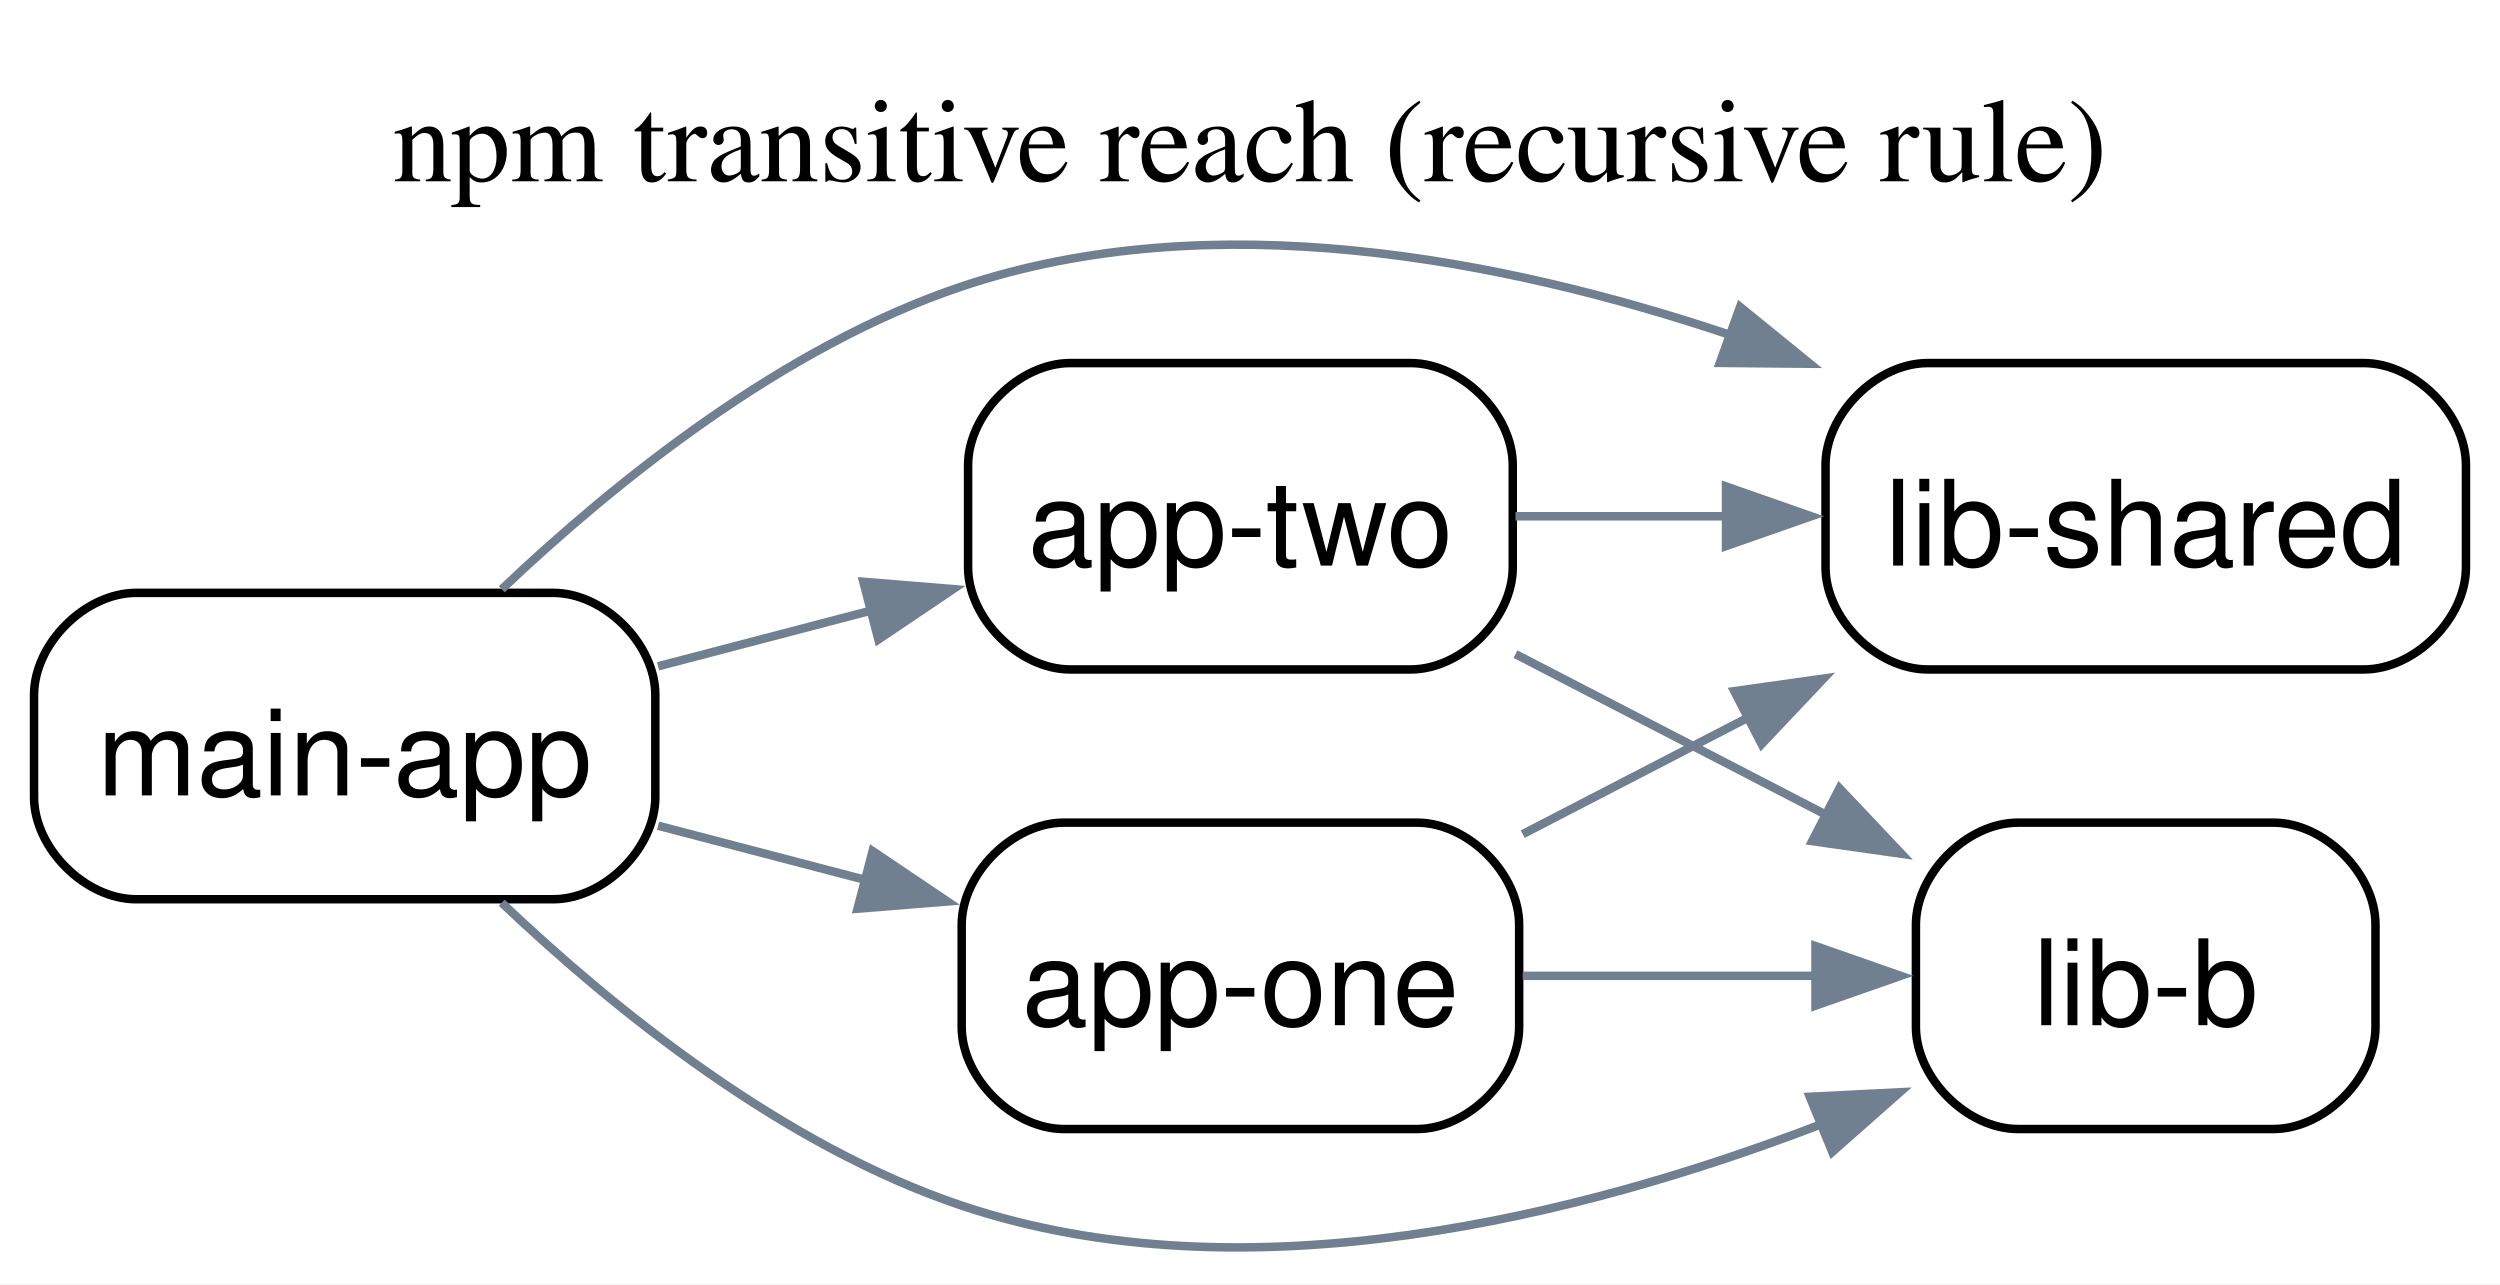
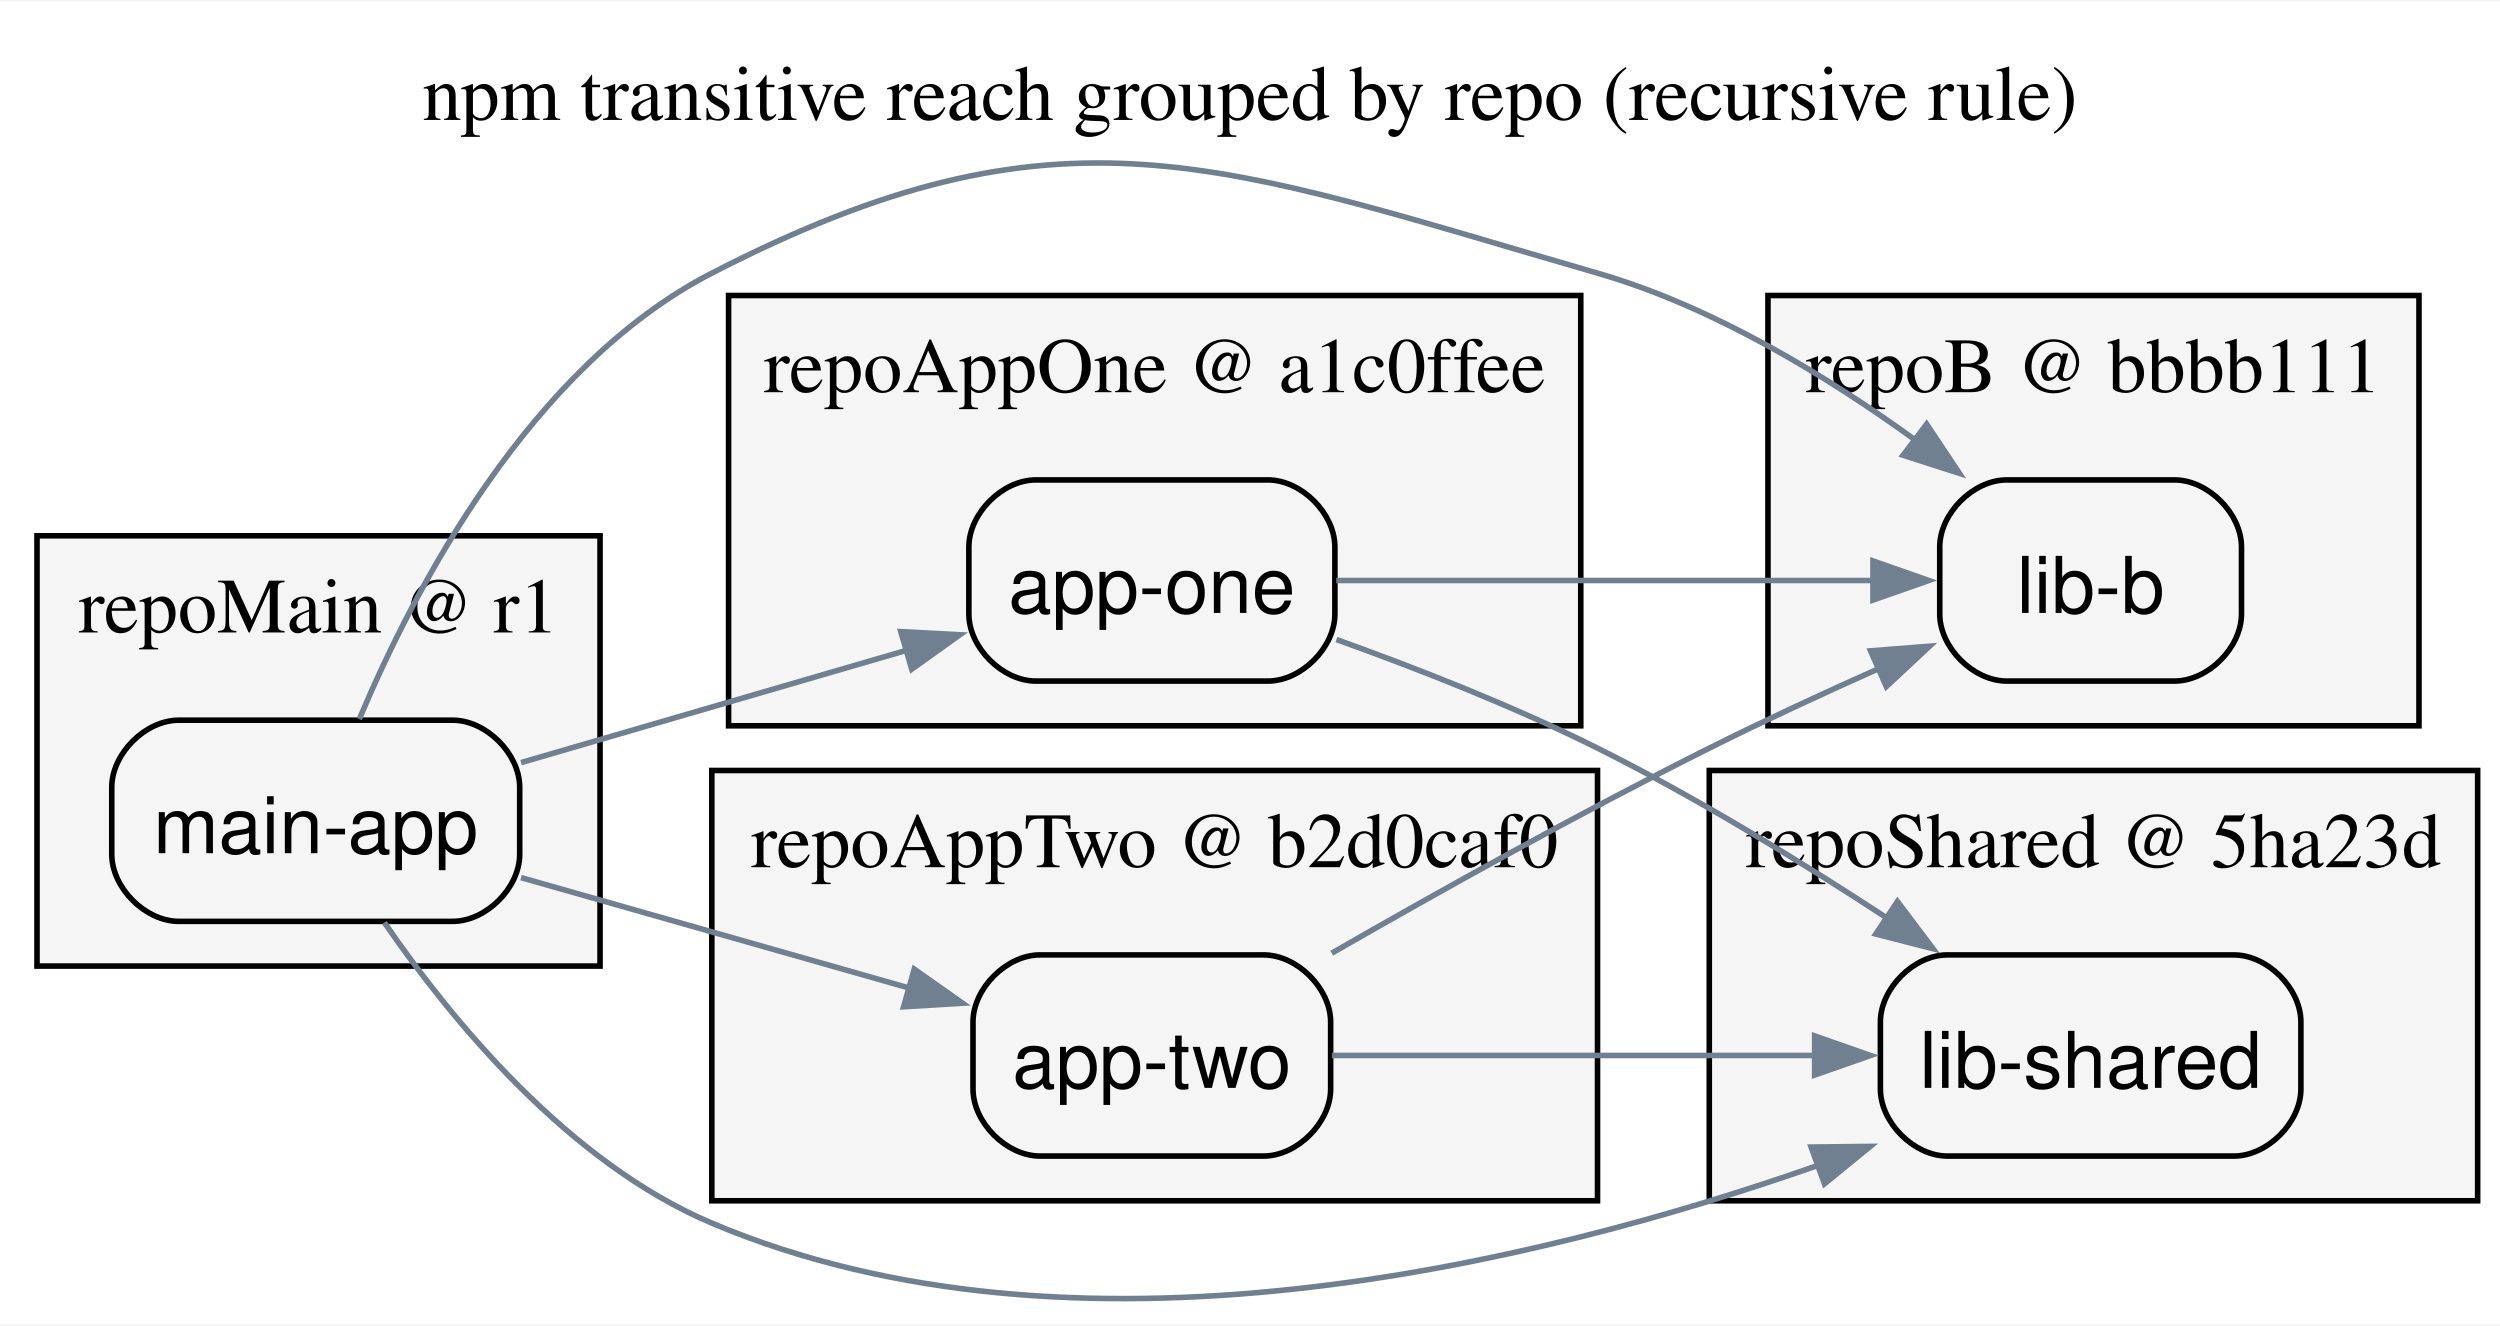
- <svg xmlns="http://www.w3.org/2000/svg" width="294pt" height="151pt" viewBox="0.00 0.00 293.75 150.87">
-   <g id="graph0" class="graph" transform="scale(1 1) rotate(0) translate(4 146.87)">
-     <polygon fill="white" stroke="none" points="-4,4 -4,-146.87 289.75,-146.87 289.75,4 -4,4" />
-     <text text-anchor="middle" x="142.88" y="-125.57" font-family="Times,serif" font-size="14.00">npm transitive reach (recursive rule)</text>
+ <svg xmlns="http://www.w3.org/2000/svg" width="447pt" height="237pt" viewBox="0.00 0.00 447.38 236.88">
+   <g id="graph0" class="graph" transform="scale(1 1) rotate(0) translate(4 232.88)">
+     <polygon fill="white" stroke="none" points="-4,4 -4,-232.88 443.38,-232.88 443.38,4 -4,4" />
+     <text text-anchor="middle" x="219.69" y="-211.58" font-family="Times,serif" font-size="14.00">npm transitive reach grouped by repo (recursive rule)</text>
+     <g id="clust1" class="cluster">
+       <polygon fill="whitesmoke" stroke="black" points="2.62,-60.16 2.62,-137.16 103.38,-137.16 103.38,-60.16 2.62,-60.16" />
+       <text text-anchor="middle" x="53" y="-119.86" font-family="Times,serif" font-size="14.00">repoMain @ r1</text>
+     </g>
+     <g id="clust2" class="cluster">
+       <polygon fill="whitesmoke" stroke="black" points="312.38,-103.16 312.38,-180.16 428.88,-180.16 428.88,-103.16 312.38,-103.16" />
+       <text text-anchor="middle" x="370.62" y="-162.86" font-family="Times,serif" font-size="14.00">repoB @ bbbb111</text>
+     </g>
+     <g id="clust3" class="cluster">
+       <polygon fill="whitesmoke" stroke="black" points="126.38,-103.16 126.38,-180.16 278.88,-180.16 278.88,-103.16 126.38,-103.16" />
+       <text text-anchor="middle" x="202.62" y="-162.86" font-family="Times,serif" font-size="14.00">repoAppOne @ a1c0ffee</text>
+     </g>
+     <g id="clust4" class="cluster">
+       <polygon fill="whitesmoke" stroke="black" points="123.38,-18.16 123.38,-95.16 281.88,-95.16 281.88,-18.16 123.38,-18.16" />
+       <text text-anchor="middle" x="202.62" y="-77.86" font-family="Times,serif" font-size="14.00">repoAppTwo @ b2d0caf0</text>
+     </g>
+     <g id="clust5" class="cluster">
+       <polygon fill="whitesmoke" stroke="black" points="301.88,-18.16 301.88,-95.16 439.38,-95.16 439.38,-18.16 301.88,-18.16" />
+       <text text-anchor="middle" x="370.62" y="-77.86" font-family="Times,serif" font-size="14.00">repoShared @ 5ha23d</text>
+     </g>
    <g id="node1" class="node">
-       <path fill="none" stroke="black" d="M161.75,-104.21C161.75,-104.21 121.75,-104.21 121.75,-104.21 115.75,-104.21 109.75,-98.21 109.75,-92.21 109.75,-92.21 109.75,-80.21 109.75,-80.21 109.75,-74.21 115.75,-68.21 121.75,-68.21 121.75,-68.21 161.75,-68.21 161.75,-68.21 167.75,-68.21 173.75,-74.21 173.75,-80.21 173.75,-80.21 173.75,-92.21 173.75,-92.21 173.75,-98.21 167.75,-104.21 161.75,-104.21" />
-       <text text-anchor="middle" x="141.75" y="-80.41" font-family="Helvetica,sans-Serif" font-size="14.00">app-two</text>
+       <path fill="none" stroke="black" d="M77,-104.16C77,-104.16 28,-104.16 28,-104.16 22,-104.16 16,-98.16 16,-92.16 16,-92.16 16,-80.16 16,-80.16 16,-74.16 22,-68.16 28,-68.16 28,-68.16 77,-68.16 77,-68.16 83,-68.16 89,-74.16 89,-80.16 89,-80.16 89,-92.16 89,-92.16 89,-98.16 83,-104.16 77,-104.16" />
+       <text text-anchor="middle" x="52.5" y="-80.36" font-family="Helvetica,sans-Serif" font-size="14.00">main-app</text>
    </g>
    <g id="node2" class="node">
-       <path fill="none" stroke="black" d="M273.75,-104.21C273.75,-104.21 222.5,-104.21 222.5,-104.21 216.5,-104.21 210.5,-98.21 210.5,-92.21 210.5,-92.21 210.5,-80.21 210.5,-80.21 210.5,-74.21 216.5,-68.21 222.5,-68.21 222.5,-68.21 273.75,-68.21 273.75,-68.21 279.75,-68.21 285.75,-74.21 285.75,-80.21 285.75,-80.21 285.75,-92.21 285.75,-92.21 285.75,-98.21 279.75,-104.21 273.75,-104.21" />
-       <text text-anchor="middle" x="248.12" y="-80.41" font-family="Helvetica,sans-Serif" font-size="14.00">lib-shared</text>
+       <path fill="none" stroke="black" d="M385.12,-147.16C385.12,-147.16 355.12,-147.16 355.12,-147.16 349.12,-147.16 343.12,-141.16 343.12,-135.16 343.12,-135.16 343.12,-123.16 343.12,-123.16 343.12,-117.16 349.12,-111.16 355.12,-111.16 355.12,-111.16 385.12,-111.16 385.12,-111.16 391.12,-111.16 397.12,-117.16 397.12,-123.16 397.12,-123.16 397.12,-135.16 397.12,-135.16 397.12,-141.16 391.12,-147.16 385.12,-147.16" />
+       <text text-anchor="middle" x="370.12" y="-123.36" font-family="Helvetica,sans-Serif" font-size="14.00">lib-b</text>
+     </g>
+     <g id="edge8" class="edge">
+       <path fill="none" stroke="slategray" d="M60.3,-104.36C70.15,-127.77 90.87,-167.41 123.38,-184.16 186,-216.42 214.2,-203.71 281.88,-184.16 302.58,-178.18 323.11,-165.66 339.04,-154.08" />
+       <polygon fill="slategray" stroke="slategray" points="340.78,-157.15 346.65,-148.33 336.56,-151.57 340.78,-157.15" />
+     </g>
+     <g id="node3" class="node">
+       <path fill="none" stroke="black" d="M222.88,-147.16C222.88,-147.16 181.38,-147.16 181.38,-147.16 175.38,-147.16 169.38,-141.16 169.38,-135.16 169.38,-135.16 169.38,-123.16 169.38,-123.16 169.38,-117.16 175.38,-111.16 181.38,-111.16 181.38,-111.16 222.88,-111.16 222.88,-111.16 228.88,-111.16 234.88,-117.16 234.88,-123.16 234.88,-123.16 234.88,-135.16 234.88,-135.16 234.88,-141.16 228.88,-147.16 222.88,-147.16" />
+       <text text-anchor="middle" x="202.12" y="-123.36" font-family="Helvetica,sans-Serif" font-size="14.00">app-one</text>
    </g>
    <g id="edge1" class="edge">
-       <path fill="none" stroke="slategray" d="M174.07,-86.21C181.91,-86.21 190.51,-86.21 198.96,-86.21" />
-       <polygon fill="slategray" stroke="slategray" points="198.81,-89.71 208.81,-86.21 198.81,-82.71 198.81,-89.71" />
+       <path fill="none" stroke="slategray" d="M89.24,-96.57C110.02,-102.62 136.35,-110.29 158.24,-116.67" />
+       <polygon fill="slategray" stroke="slategray" points="157.2,-120.01 167.78,-119.45 159.16,-113.29 157.2,-120.01" />
    </g>
-     <g id="node3" class="node">
-       <path fill="none" stroke="black" d="M263.12,-50.21C263.12,-50.21 233.12,-50.21 233.12,-50.21 227.12,-50.21 221.12,-44.21 221.12,-38.21 221.12,-38.21 221.12,-26.21 221.12,-26.21 221.12,-20.21 227.12,-14.21 233.12,-14.21 233.12,-14.21 263.12,-14.21 263.12,-14.21 269.12,-14.21 275.12,-20.21 275.12,-26.21 275.12,-26.21 275.12,-38.21 275.12,-38.21 275.12,-44.21 269.12,-50.21 263.12,-50.21" />
-       <text text-anchor="middle" x="248.12" y="-26.41" font-family="Helvetica,sans-Serif" font-size="14.00">lib-b</text>
+     <g id="node4" class="node">
+       <path fill="none" stroke="black" d="M222.12,-62.16C222.12,-62.16 182.12,-62.16 182.12,-62.16 176.12,-62.16 170.12,-56.16 170.12,-50.16 170.12,-50.16 170.12,-38.16 170.12,-38.16 170.12,-32.16 176.12,-26.16 182.12,-26.16 182.12,-26.16 222.12,-26.16 222.12,-26.16 228.12,-26.16 234.12,-32.16 234.12,-38.16 234.12,-38.16 234.12,-50.16 234.12,-50.16 234.12,-56.16 228.12,-62.16 222.12,-62.16" />
+       <text text-anchor="middle" x="202.12" y="-38.36" font-family="Helvetica,sans-Serif" font-size="14.00">app-two</text>
    </g>
    <g id="edge2" class="edge">
-       <path fill="none" stroke="slategray" d="M174.07,-70.01C185.58,-64.05 198.73,-57.25 210.66,-51.08" />
-       <polygon fill="slategray" stroke="slategray" points="212.14,-54.25 219.42,-46.55 208.93,-48.04 212.14,-54.25" />
+       <path fill="none" stroke="slategray" d="M89.24,-75.99C110.16,-70.04 136.71,-62.49 158.7,-56.23" />
+       <polygon fill="slategray" stroke="slategray" points="159.61,-59.61 168.27,-53.51 157.7,-52.88 159.61,-59.61" />
    </g>
-     <g id="node4" class="node">
-       <path fill="none" stroke="black" d="M162.5,-50.21C162.5,-50.21 121,-50.21 121,-50.21 115,-50.21 109,-44.21 109,-38.21 109,-38.21 109,-26.21 109,-26.21 109,-20.21 115,-14.21 121,-14.21 121,-14.21 162.5,-14.21 162.5,-14.21 168.5,-14.21 174.5,-20.21 174.5,-26.21 174.5,-26.21 174.5,-38.21 174.5,-38.21 174.5,-44.21 168.5,-50.21 162.5,-50.21" />
-       <text text-anchor="middle" x="141.75" y="-26.41" font-family="Helvetica,sans-Serif" font-size="14.00">app-one</text>
+     <g id="node5" class="node">
+       <path fill="none" stroke="black" d="M395.75,-62.16C395.75,-62.16 344.5,-62.16 344.5,-62.16 338.5,-62.16 332.5,-56.16 332.5,-50.16 332.5,-50.16 332.5,-38.16 332.5,-38.16 332.5,-32.16 338.5,-26.16 344.5,-26.16 344.5,-26.16 395.75,-26.16 395.75,-26.16 401.75,-26.16 407.75,-32.16 407.75,-38.16 407.75,-38.16 407.75,-50.16 407.75,-50.16 407.75,-56.16 401.75,-62.16 395.75,-62.16" />
+       <text text-anchor="middle" x="370.12" y="-38.36" font-family="Helvetica,sans-Serif" font-size="14.00">lib-shared</text>
+     </g>
+     <g id="edge7" class="edge">
+       <path fill="none" stroke="slategray" d="M64.78,-67.96C76.83,-50.43 97.71,-25.02 123.38,-14.16 188.1,13.22 270.39,-6.61 321.41,-24.52" />
+       <polygon fill="slategray" stroke="slategray" points="320.1,-27.77 330.69,-27.89 322.49,-21.19 320.1,-27.77" />
+     </g>
+     <g id="edge4" class="edge">
+       <path fill="none" stroke="slategray" d="M235.13,-129.16C262.62,-129.16 302.3,-129.16 331.34,-129.16" />
+       <polygon fill="slategray" stroke="slategray" points="331.17,-132.66 341.17,-129.16 331.17,-125.66 331.17,-132.66" />
    </g>
    <g id="edge3" class="edge">
-       <path fill="none" stroke="slategray" d="M174.92,-48.86C183.36,-53.22 192.63,-58.02 201.62,-62.67" />
-       <polygon fill="slategray" stroke="slategray" points="199.78,-65.66 210.27,-67.14 202.99,-59.44 199.78,-65.66" />
-     </g>
-     <g id="edge4" class="edge">
-       <path fill="none" stroke="slategray" d="M174.92,-32.21C185.85,-32.21 198.17,-32.21 209.5,-32.21" />
-       <polygon fill="slategray" stroke="slategray" points="209.32,-35.71 219.32,-32.21 209.32,-28.71 209.32,-35.71" />
-     </g>
-     <g id="node5" class="node">
-       <path fill="none" stroke="black" d="M61,-77.21C61,-77.21 12,-77.21 12,-77.21 6,-77.21 0,-71.21 0,-65.21 0,-65.21 0,-53.21 0,-53.21 0,-47.21 6,-41.21 12,-41.21 12,-41.21 61,-41.21 61,-41.21 67,-41.21 73,-47.21 73,-53.21 73,-53.21 73,-65.21 73,-65.21 73,-71.21 67,-77.21 61,-77.21" />
-       <text text-anchor="middle" x="36.5" y="-53.41" font-family="Helvetica,sans-Serif" font-size="14.00">main-app</text>
+       <path fill="none" stroke="slategray" d="M235.16,-118.59C249.71,-113.38 266.95,-106.61 281.88,-99.16 299.65,-90.28 318.41,-78.77 333.96,-68.57" />
+       <polygon fill="slategray" stroke="slategray" points="335.55,-71.72 341.93,-63.26 331.67,-65.89 335.55,-71.72" />
    </g>
    <g id="edge6" class="edge">
-       <path fill="none" stroke="slategray" d="M73.32,-68.58C81.41,-70.7 90.07,-72.96 98.4,-75.14" />
-       <polygon fill="slategray" stroke="slategray" points="97.44,-78.51 108,-77.65 99.21,-71.73 97.44,-78.51" />
-     </g>
-     <g id="edge7" class="edge">
-       <path fill="none" stroke="slategray" d="M54.95,-77.63C68.35,-90.35 88.06,-106.19 109,-113.21 138.32,-123.04 172.41,-116.55 199.39,-107.48" />
-       <polygon fill="slategray" stroke="slategray" points="200.46,-110.81 208.68,-104.13 198.08,-104.23 200.46,-110.81" />
-     </g>
-     <g id="edge8" class="edge">
-       <path fill="none" stroke="slategray" d="M54.95,-40.8C68.35,-28.08 88.06,-12.23 109,-5.21 142.34,5.96 181.84,-3.96 210.04,-14.79" />
-       <polygon fill="slategray" stroke="slategray" points="208.65,-18 219.23,-18.53 211.29,-11.52 208.65,-18" />
+       <path fill="none" stroke="slategray" d="M234.32,-62.47C253.57,-73.53 278.88,-87.66 301.88,-99.16 311.61,-104.03 322.32,-108.99 332.27,-113.42" />
+       <polygon fill="slategray" stroke="slategray" points="330.74,-116.57 341.3,-117.4 333.56,-110.17 330.74,-116.57" />
    </g>
    <g id="edge5" class="edge">
-       <path fill="none" stroke="slategray" d="M73.32,-49.85C81.25,-47.77 89.73,-45.56 97.91,-43.42" />
-       <polygon fill="slategray" stroke="slategray" points="98.53,-46.87 107.32,-40.95 96.76,-40.1 98.53,-46.87" />
+       <path fill="none" stroke="slategray" d="M234.35,-44.16C258.67,-44.16 292.88,-44.16 320.74,-44.16" />
+       <polygon fill="slategray" stroke="slategray" points="320.73,-47.66 330.73,-44.16 320.73,-40.66 320.73,-47.66" />
    </g>
  </g>
</svg>
